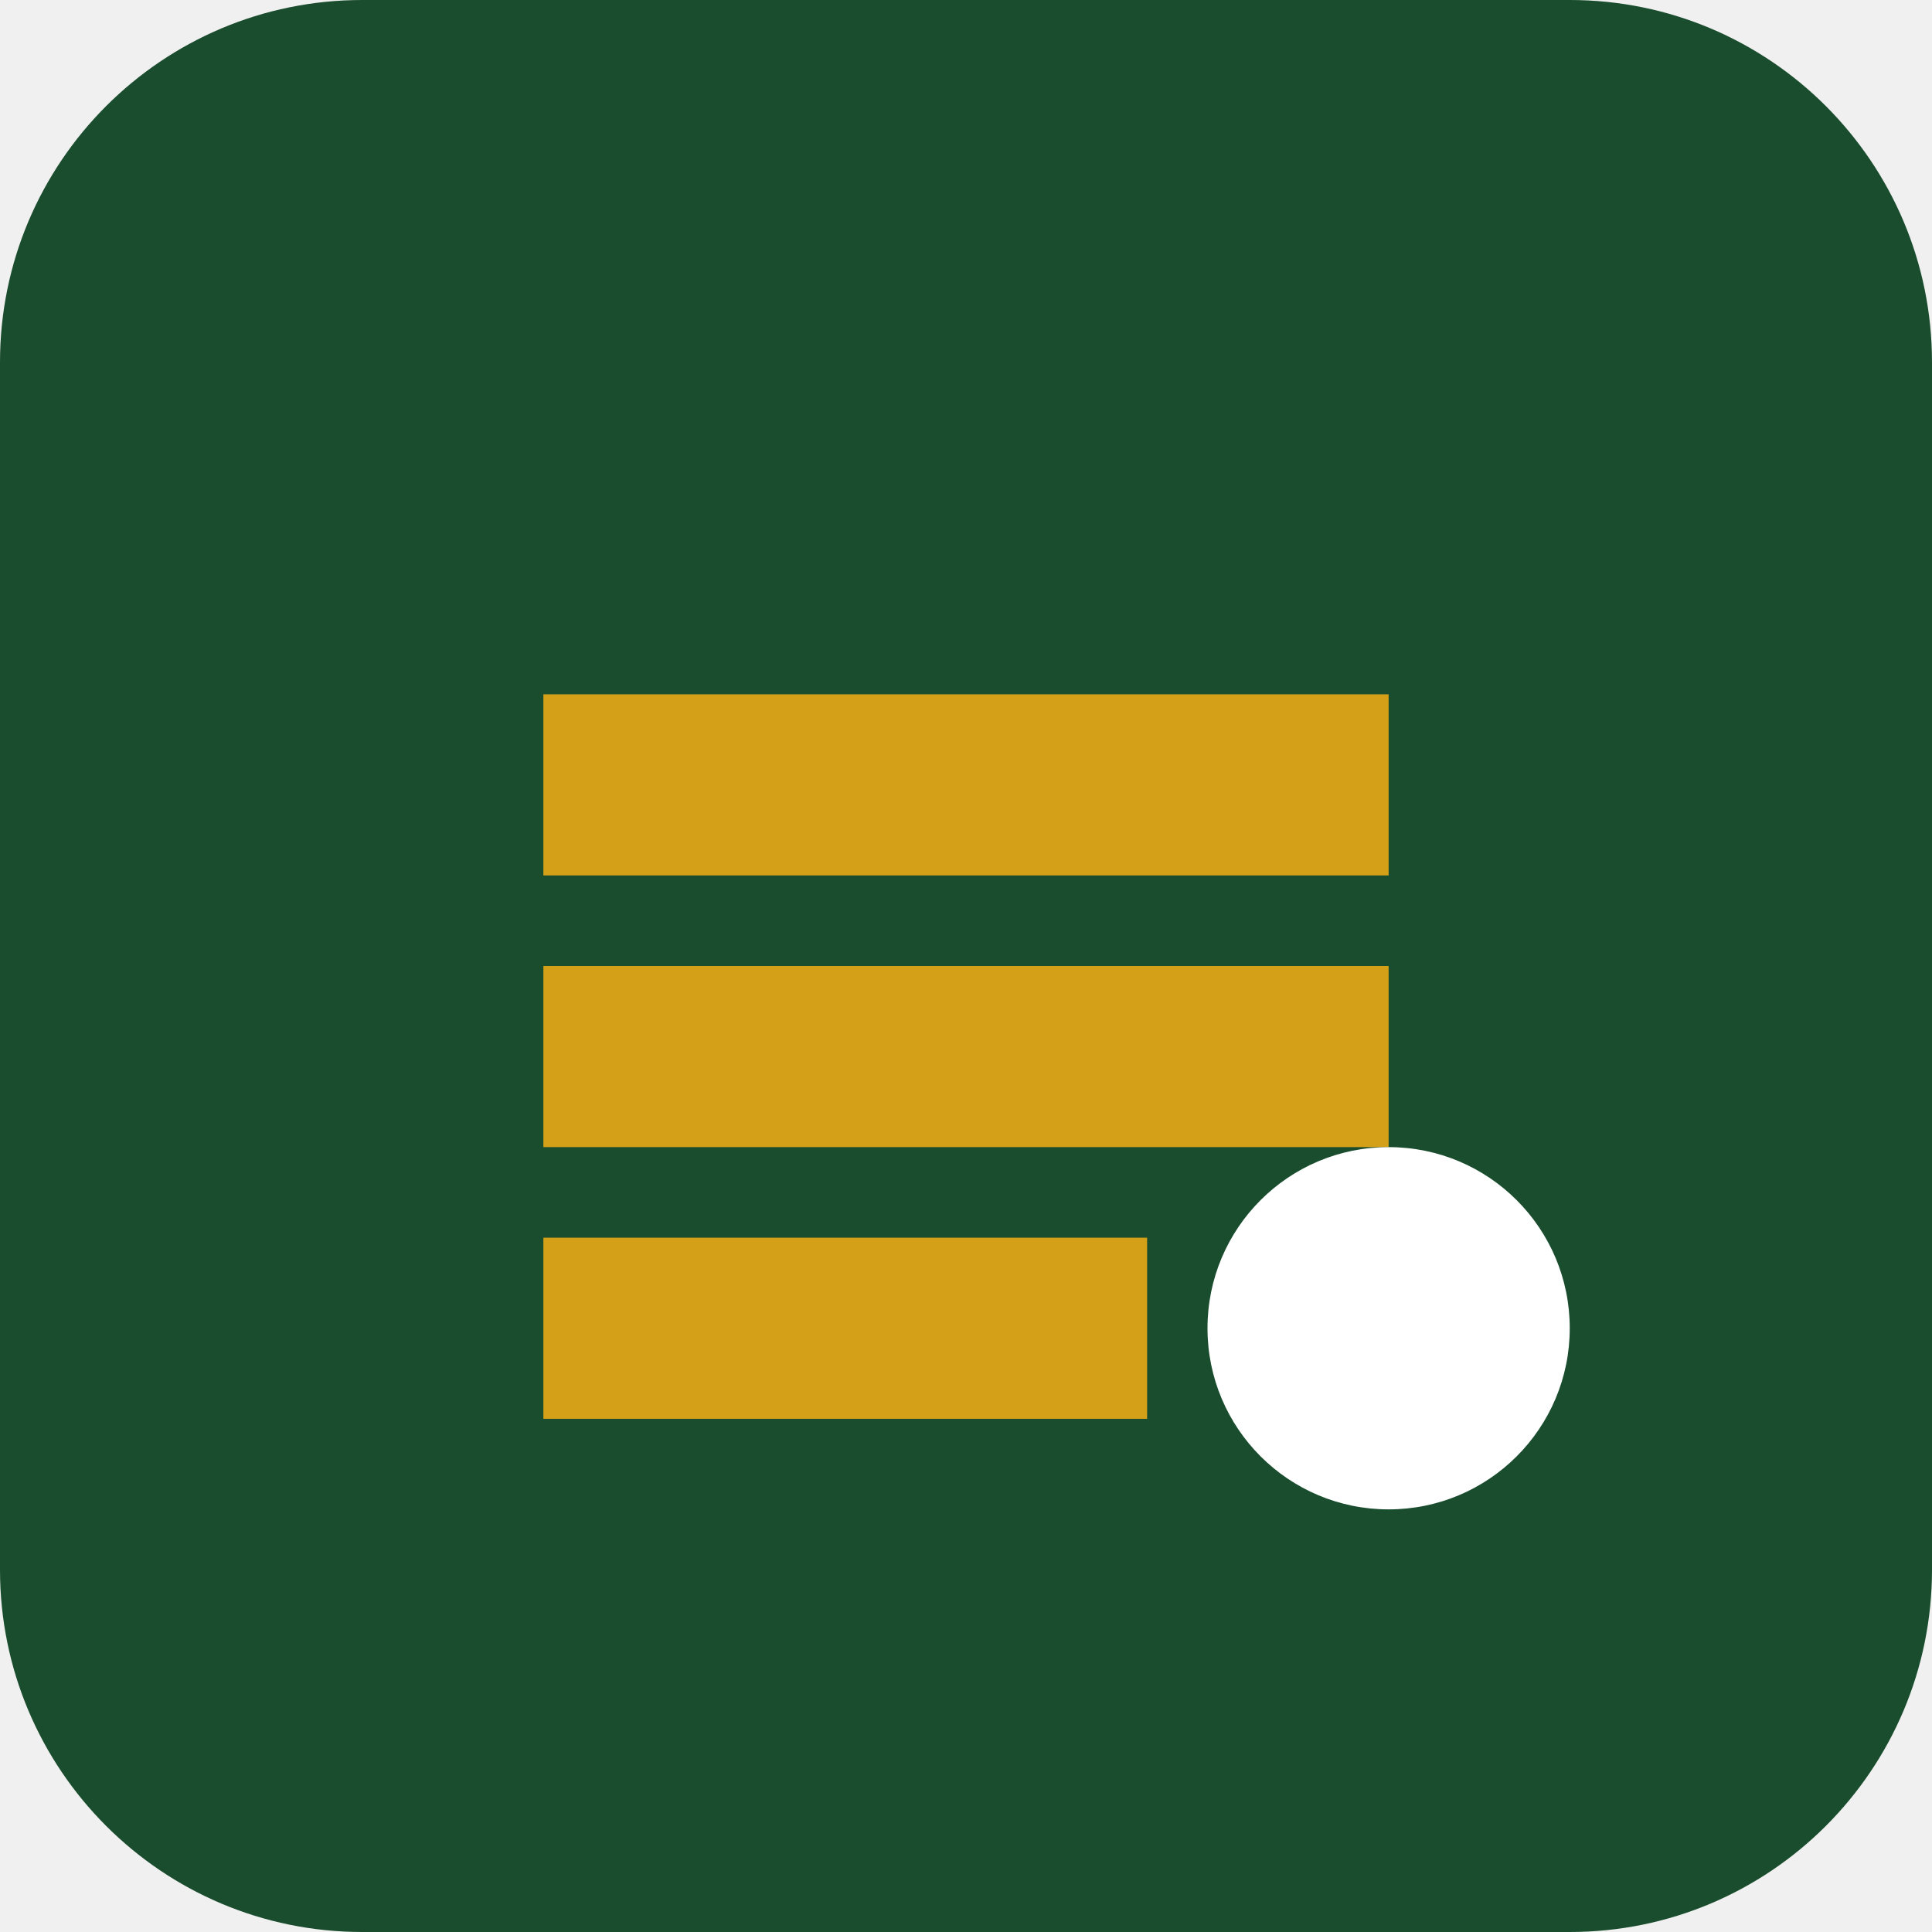
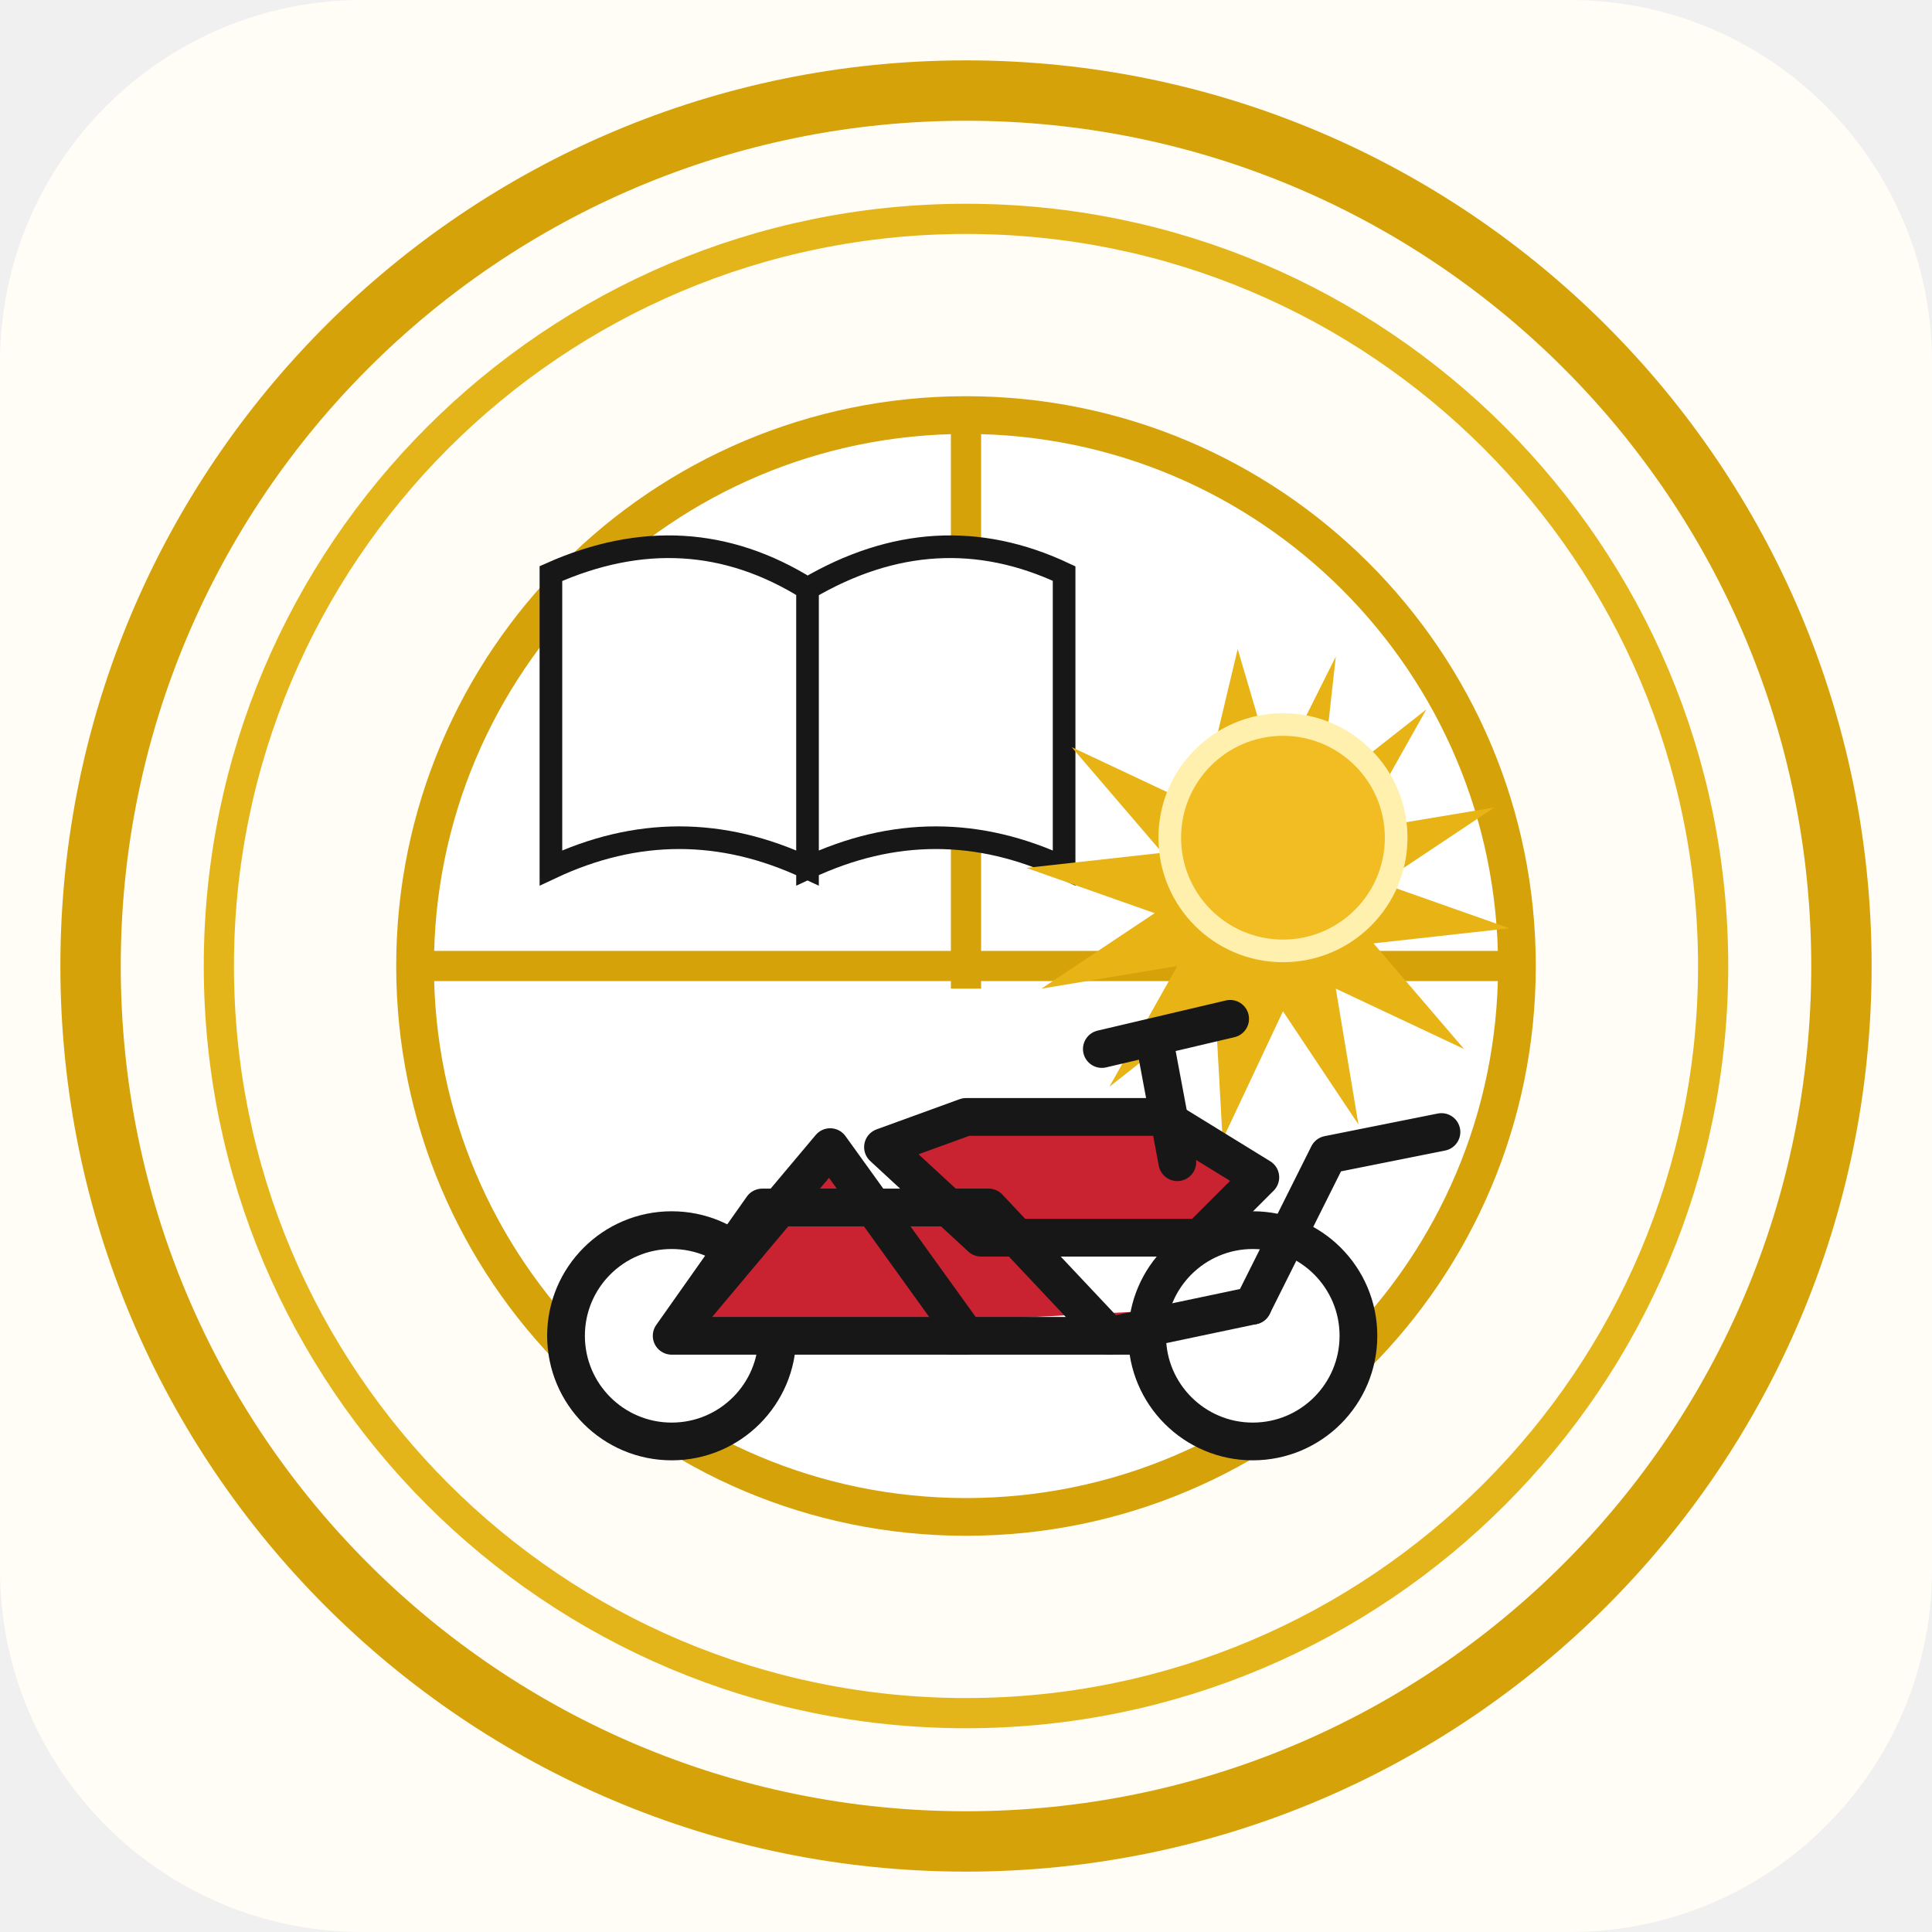
- <svg xmlns="http://www.w3.org/2000/svg" viewBox="0 0 256 256">
-   <rect width="256" height="256" rx="48" fill="#1A4D2E" />
-   <path d="M72 92h112v24H72zM72 128h112v24H72zM72 164h80v24H72z" fill="#D4A017" />
-   <circle cx="184" cy="176" r="24" fill="#ffffff" />
+ <svg xmlns="http://www.w3.org/2000/svg" viewBox="0 0 256 256" role="img" aria-labelledby="title">
+   <rect width="256" height="256" rx="48" fill="#fffdf5" />
+   <circle cx="128" cy="128" r="116" fill="#fffdf5" stroke="#d5a20a" stroke-width="8" />
+   <circle cx="128" cy="128" r="99" fill="none" stroke="#e3b51b" stroke-width="4" />
+   <circle cx="128" cy="128" r="73" fill="#fff" stroke="#d5a20a" stroke-width="5" />
+   <path d="M128 55v76M55 128h146" stroke="#d5a20a" stroke-width="4" />
+   <path d="M73 76q18-8 34 2v37q-17-8-34 0zm34 2q17-10 34-2v39q-17-8-34 0z" fill="#fff" stroke="#171717" stroke-width="3" />
+   <path d="m164 86 5 17 8-16-2 18 14-11-9 16 18-3-15 10 17 6-18 2 12 14-17-8 3 18-10-15-8 17-1-18-14 11 9-16-18 3 15-10-17-6 18-2-12-14 17 8z" fill="#e8b315" />
+   <circle cx="170" cy="111" r="15" fill="#f1bd22" stroke="#fff0ae" stroke-width="3" />
+   <g fill="none" stroke="#171717" stroke-linecap="round" stroke-linejoin="round" stroke-width="5">
+     <circle cx="89" cy="177" r="14" fill="#fff" />
+     <circle cx="166" cy="177" r="14" fill="#fff" />
+     <path d="m89 177 21-25 18 25H89l12-17h30l16 17 19-4m-49-21 11-4h26l13 8-8 8h-29z" fill="#c92332" />
+     <path d="m126 177 24 0m16-4 10-20 15-3m-35 4-3-16m-7 1 17-4" />
+   </g>
</svg>
